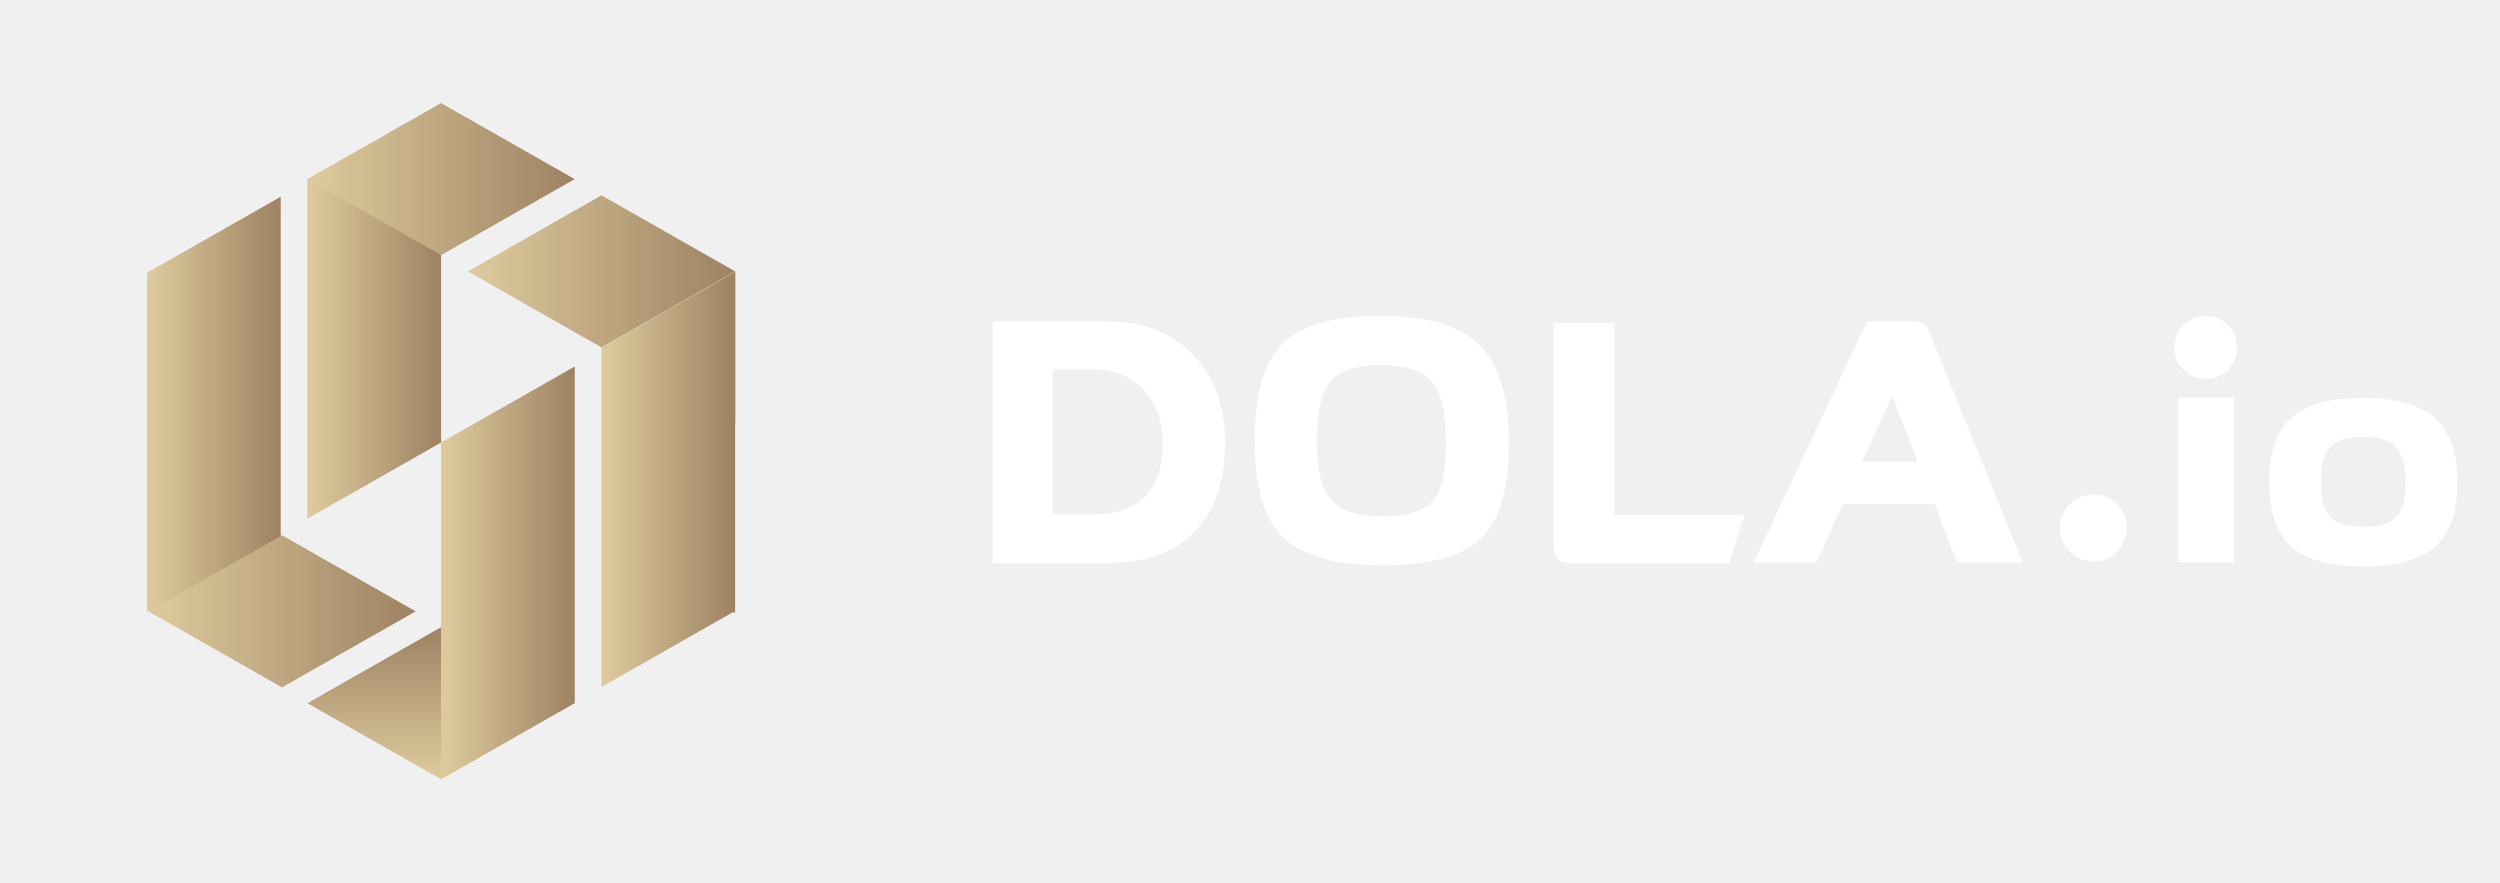
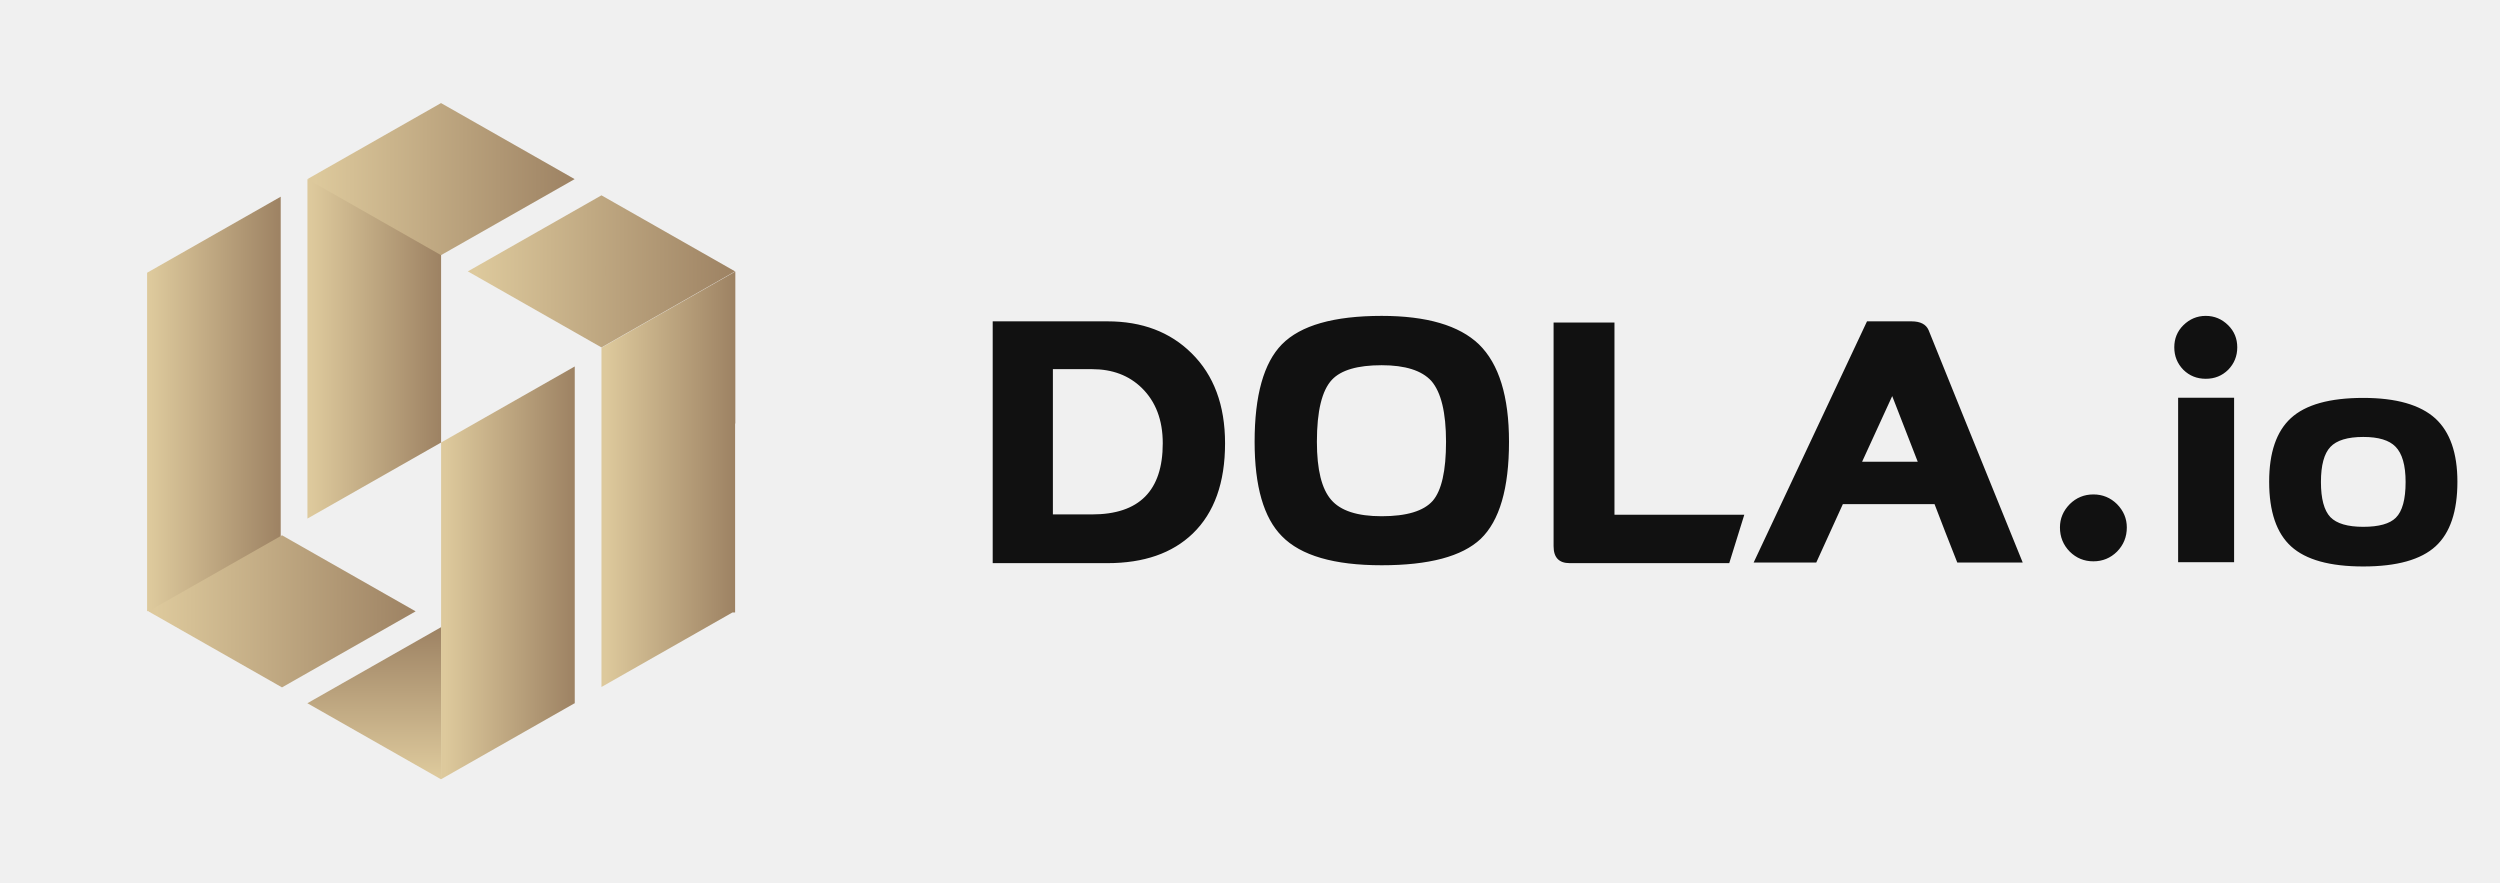
<svg xmlns="http://www.w3.org/2000/svg" width="136" height="48" viewBox="0 0 136 48" fill="none">
  <path d="M15.271 33.246H8.002L8.002 14.845H8.015L8.002 14.837L15.271 10.7L15.271 33.246Z" fill="url(#paint0_linear_48261_9377)" />
  <path d="M31.266 38.264H31.244L23.992 42.391V34.117L23.996 34.119L23.996 24.08H24.009L23.996 24.072L31.266 19.935L31.266 38.264Z" fill="url(#paint1_linear_48261_9377)" />
  <path d="M23.995 24.082H23.979L16.725 28.21L16.725 9.754L23.995 9.754L23.995 24.082Z" fill="url(#paint2_linear_48261_9377)" />
  <path d="M16.721 38.256L23.991 34.12L23.991 42.393L16.721 38.256Z" fill="url(#paint3_linear_48261_9377)" />
  <path d="M40.002 23.044L39.99 23.037V33.318H39.845L32.72 37.372L32.72 18.916H32.748L32.732 18.908L40.002 14.771V23.044Z" fill="url(#paint4_linear_48261_9377)" />
  <path d="M39.989 14.763L32.719 18.9L25.45 14.763L32.719 10.626L39.989 14.763Z" fill="url(#paint5_linear_48261_9377)" />
  <path d="M31.261 9.744L23.991 13.88L16.722 9.744L23.991 5.607L31.261 9.744Z" fill="url(#paint6_linear_48261_9377)" />
  <path d="M22.611 33.257L15.341 37.394L8.072 33.257L15.341 29.12L22.611 33.257Z" fill="url(#paint7_linear_48261_9377)" />
-   <path d="M128.562 21.646C130.351 21.646 131.659 22.019 132.484 22.765C133.283 23.501 133.683 24.648 133.683 26.206C133.683 27.82 133.289 28.989 132.502 29.713C131.703 30.448 130.389 30.816 128.562 30.816C126.747 30.816 125.44 30.453 124.641 29.729C123.842 29.004 123.442 27.83 123.442 26.206C123.442 24.626 123.835 23.473 124.622 22.749C125.421 22.013 126.735 21.646 128.562 21.646ZM75.161 17.184C77.61 17.184 79.375 17.7 80.454 18.732C81.545 19.797 82.09 21.564 82.09 24.033C82.09 26.568 81.576 28.33 80.548 29.317C79.533 30.272 77.737 30.75 75.161 30.75C72.572 30.75 70.764 30.223 69.736 29.17C68.746 28.171 68.251 26.459 68.251 24.033C68.251 21.509 68.746 19.742 69.736 18.732C70.751 17.701 72.559 17.184 75.161 17.184ZM60.247 17.481C62.125 17.481 63.648 18.057 64.815 19.209C66.033 20.406 66.643 22.041 66.643 24.116C66.643 26.256 66.059 27.89 64.891 29.021C63.775 30.096 62.227 30.635 60.247 30.635H54.003V17.481H60.247ZM87.827 28.001H94.89L94.071 30.635H85.391C84.807 30.635 84.515 30.328 84.515 29.713V17.547H87.827V28.001ZM103.983 17.481C104.465 17.481 104.776 17.64 104.915 17.958C105.766 20.076 107.473 24.291 110.036 30.602H106.476C106.019 29.45 105.607 28.39 105.239 27.424H100.252L98.805 30.602H95.398L101.565 17.481H103.983ZM121.535 30.585H118.49V21.637H121.535V30.585ZM113.879 26.897C114.38 26.897 114.809 27.073 115.165 27.424C115.521 27.787 115.699 28.209 115.699 28.692C115.699 29.208 115.521 29.647 115.165 30.009C114.809 30.36 114.38 30.536 113.879 30.536C113.379 30.536 112.951 30.36 112.595 30.009C112.239 29.647 112.061 29.208 112.061 28.692C112.061 28.209 112.239 27.787 112.595 27.424C112.951 27.073 113.379 26.898 113.879 26.897ZM128.562 23.77C127.712 23.77 127.115 23.951 126.773 24.313C126.43 24.675 126.259 25.312 126.259 26.223C126.259 27.133 126.43 27.77 126.773 28.132C127.115 28.483 127.712 28.659 128.562 28.659C129.412 28.659 130.003 28.494 130.333 28.165C130.688 27.814 130.865 27.166 130.865 26.223C130.865 25.312 130.682 24.67 130.314 24.297C129.971 23.945 129.387 23.77 128.562 23.77ZM75.161 19.868C73.854 19.868 72.953 20.131 72.458 20.658C71.912 21.24 71.639 22.365 71.639 24.033C71.639 25.548 71.9 26.601 72.42 27.194C72.928 27.786 73.841 28.083 75.161 28.083C76.519 28.083 77.446 27.803 77.941 27.244C78.423 26.684 78.664 25.613 78.664 24.033C78.664 22.442 78.397 21.338 77.865 20.723C77.344 20.153 76.442 19.868 75.161 19.868ZM57.277 27.984H59.41C61.973 27.984 63.254 26.695 63.254 24.116C63.254 22.854 62.874 21.849 62.112 21.103C61.414 20.422 60.513 20.082 59.41 20.082H57.277V27.984ZM101.298 25.119H104.325L102.936 21.547L101.298 25.119ZM119.994 17.184C120.463 17.184 120.869 17.354 121.212 17.692C121.542 18.018 121.707 18.419 121.707 18.895C121.707 19.372 121.542 19.779 121.212 20.117C120.882 20.443 120.476 20.606 119.994 20.606C119.512 20.606 119.105 20.443 118.775 20.117C118.446 19.779 118.281 19.372 118.281 18.895C118.281 18.419 118.445 18.018 118.775 17.692C119.118 17.354 119.524 17.184 119.994 17.184Z" fill="white" />
+   <path d="M128.562 21.646C130.351 21.646 131.659 22.019 132.484 22.765C133.283 23.501 133.683 24.648 133.683 26.206C133.683 27.82 133.289 28.989 132.502 29.713C131.703 30.448 130.389 30.816 128.562 30.816C126.747 30.816 125.44 30.453 124.641 29.729C123.842 29.004 123.442 27.83 123.442 26.206C123.442 24.626 123.835 23.473 124.622 22.749C125.421 22.013 126.735 21.646 128.562 21.646ZM75.161 17.184C77.61 17.184 79.375 17.7 80.454 18.732C81.545 19.797 82.09 21.564 82.09 24.033C82.09 26.568 81.576 28.33 80.548 29.317C79.533 30.272 77.737 30.75 75.161 30.75C72.572 30.75 70.764 30.223 69.736 29.17C68.746 28.171 68.251 26.459 68.251 24.033C68.251 21.509 68.746 19.742 69.736 18.732C70.751 17.701 72.559 17.184 75.161 17.184ZM60.247 17.481C62.125 17.481 63.648 18.057 64.815 19.209C66.033 20.406 66.643 22.041 66.643 24.116C66.643 26.256 66.059 27.89 64.891 29.021C63.775 30.096 62.227 30.635 60.247 30.635H54.003V17.481H60.247ZM87.827 28.001H94.89L94.071 30.635H85.391C84.807 30.635 84.515 30.328 84.515 29.713V17.547H87.827V28.001ZM103.983 17.481C104.465 17.481 104.776 17.64 104.915 17.958C105.766 20.076 107.473 24.291 110.036 30.602H106.476C106.019 29.45 105.607 28.39 105.239 27.424H100.252L98.805 30.602H95.398L101.565 17.481H103.983ZM121.535 30.585H118.49V21.637H121.535V30.585ZM113.879 26.897C114.38 26.897 114.809 27.073 115.165 27.424C115.521 27.787 115.699 28.209 115.699 28.692C115.699 29.208 115.521 29.647 115.165 30.009C114.809 30.36 114.38 30.536 113.879 30.536C113.379 30.536 112.951 30.36 112.595 30.009C112.239 29.647 112.061 29.208 112.061 28.692C112.061 28.209 112.239 27.787 112.595 27.424C112.951 27.073 113.379 26.898 113.879 26.897ZM128.562 23.77C127.712 23.77 127.115 23.951 126.773 24.313C126.43 24.675 126.259 25.312 126.259 26.223C126.259 27.133 126.43 27.77 126.773 28.132C127.115 28.483 127.712 28.659 128.562 28.659C129.412 28.659 130.003 28.494 130.333 28.165C130.688 27.814 130.865 27.166 130.865 26.223C130.865 25.312 130.682 24.67 130.314 24.297C129.971 23.945 129.387 23.77 128.562 23.77ZM75.161 19.868C73.854 19.868 72.953 20.131 72.458 20.658C71.912 21.24 71.639 22.365 71.639 24.033C71.639 25.548 71.9 26.601 72.42 27.194C72.928 27.786 73.841 28.083 75.161 28.083C76.519 28.083 77.446 27.803 77.941 27.244C78.423 26.684 78.664 25.613 78.664 24.033C78.664 22.442 78.397 21.338 77.865 20.723C77.344 20.153 76.442 19.868 75.161 19.868ZM57.277 27.984H59.41C61.973 27.984 63.254 26.695 63.254 24.116C63.254 22.854 62.874 21.849 62.112 21.103C61.414 20.422 60.513 20.082 59.41 20.082H57.277V27.984ZM101.298 25.119H104.325L102.936 21.547L101.298 25.119ZM119.994 17.184C120.463 17.184 120.869 17.354 121.212 17.692C121.542 18.018 121.707 18.419 121.707 18.895C121.707 19.372 121.542 19.779 121.212 20.117C120.882 20.443 120.476 20.606 119.994 20.606C119.512 20.606 119.105 20.443 118.775 20.117C118.446 19.779 118.281 19.372 118.281 18.895C118.281 18.419 118.445 18.018 118.775 17.692C119.118 17.354 119.524 17.184 119.994 17.184Z" fill="#111111" />
  <defs>
    <linearGradient id="paint0_linear_48261_9377" x1="8.221" y1="33.246" x2="15.271" y2="33.246" gradientUnits="userSpaceOnUse">
      <stop stop-color="#DDC99C" />
      <stop offset="1" stop-color="#9D8263" />
    </linearGradient>
    <linearGradient id="paint1_linear_48261_9377" x1="24.212" y1="42.391" x2="31.266" y2="42.391" gradientUnits="userSpaceOnUse">
      <stop stop-color="#DDC99C" />
      <stop offset="1" stop-color="#9D8263" />
    </linearGradient>
    <linearGradient id="paint2_linear_48261_9377" x1="16.945" y1="28.21" x2="23.995" y2="28.21" gradientUnits="userSpaceOnUse">
      <stop stop-color="#DDC99C" />
      <stop offset="1" stop-color="#9D8263" />
    </linearGradient>
    <linearGradient id="paint3_linear_48261_9377" x1="23.991" y1="42.143" x2="23.991" y2="34.12" gradientUnits="userSpaceOnUse">
      <stop stop-color="#DDC99C" />
      <stop offset="1" stop-color="#9D8263" />
    </linearGradient>
    <linearGradient id="paint4_linear_48261_9377" x1="32.94" y1="37.372" x2="40.002" y2="37.372" gradientUnits="userSpaceOnUse">
      <stop stop-color="#DDC99C" />
      <stop offset="1" stop-color="#9D8263" />
    </linearGradient>
    <linearGradient id="paint5_linear_48261_9377" x1="25.889" y1="18.9" x2="39.989" y2="18.9" gradientUnits="userSpaceOnUse">
      <stop stop-color="#DDC99C" />
      <stop offset="1" stop-color="#9D8263" />
    </linearGradient>
    <linearGradient id="paint6_linear_48261_9377" x1="17.161" y1="13.88" x2="31.261" y2="13.88" gradientUnits="userSpaceOnUse">
      <stop stop-color="#DDC99C" />
      <stop offset="1" stop-color="#9D8263" />
    </linearGradient>
    <linearGradient id="paint7_linear_48261_9377" x1="8.511" y1="37.394" x2="22.611" y2="37.394" gradientUnits="userSpaceOnUse">
      <stop stop-color="#DDC99C" />
      <stop offset="1" stop-color="#9D8263" />
    </linearGradient>
  </defs>
</svg>
